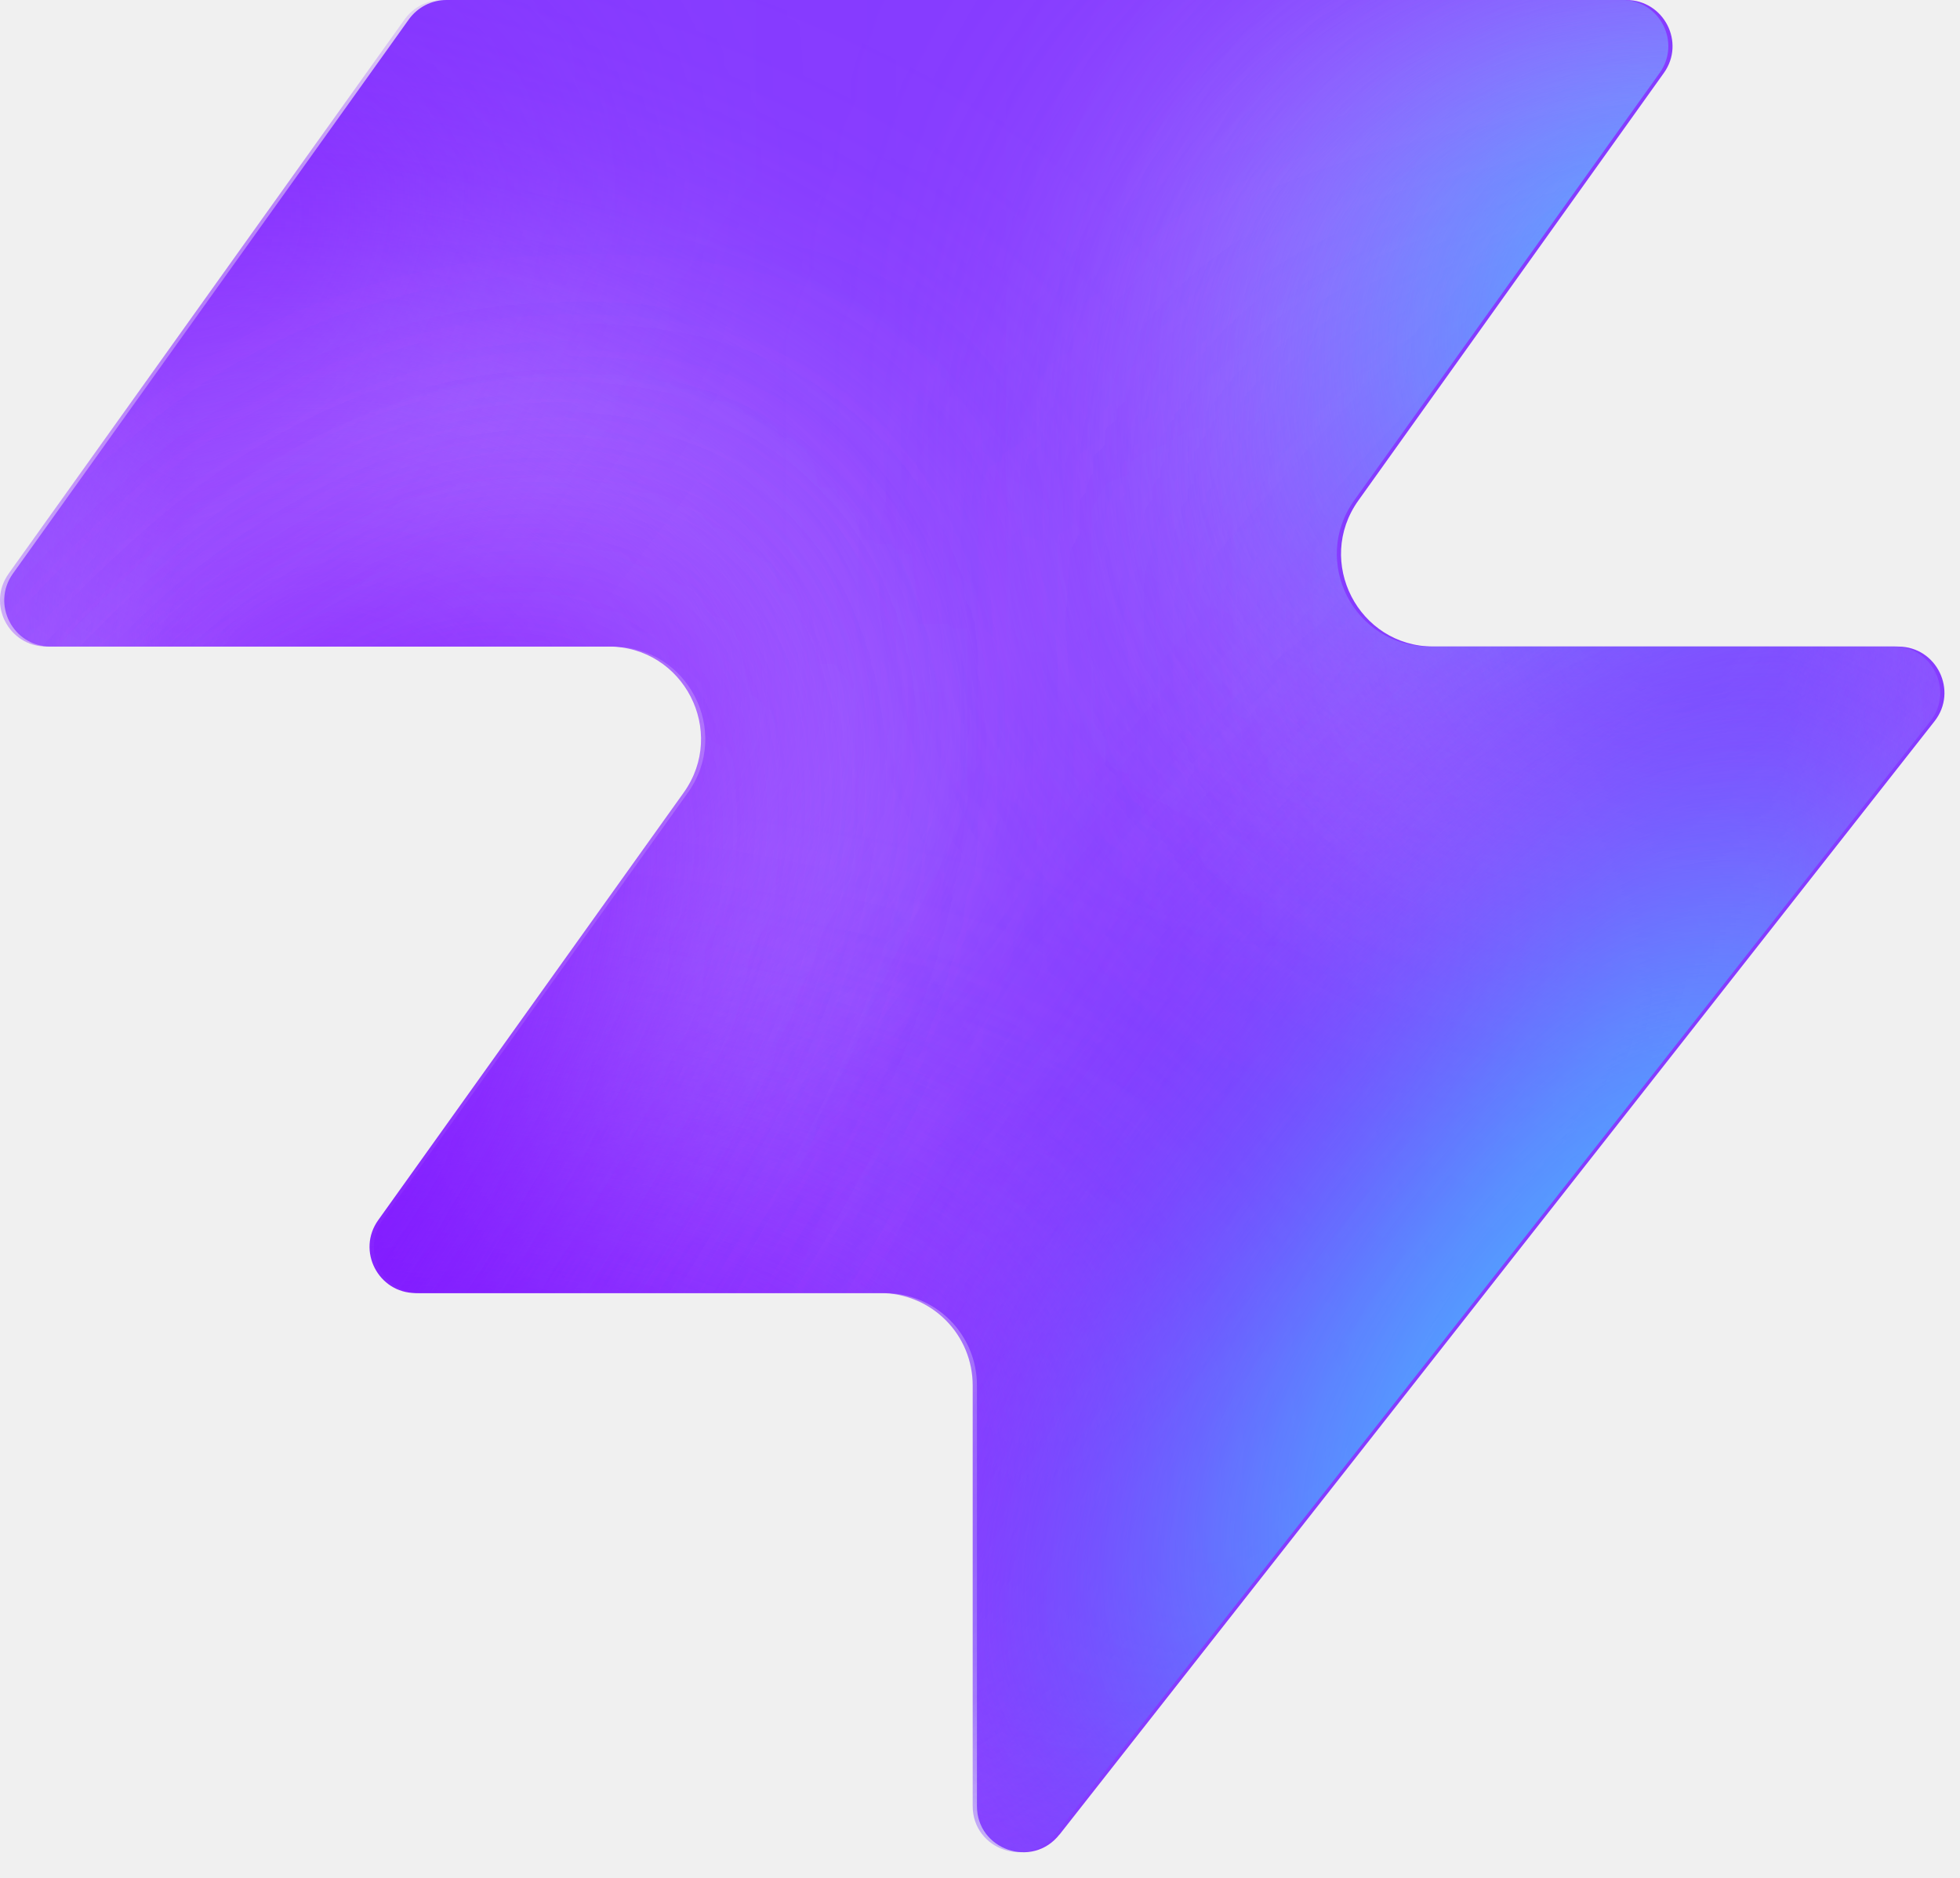
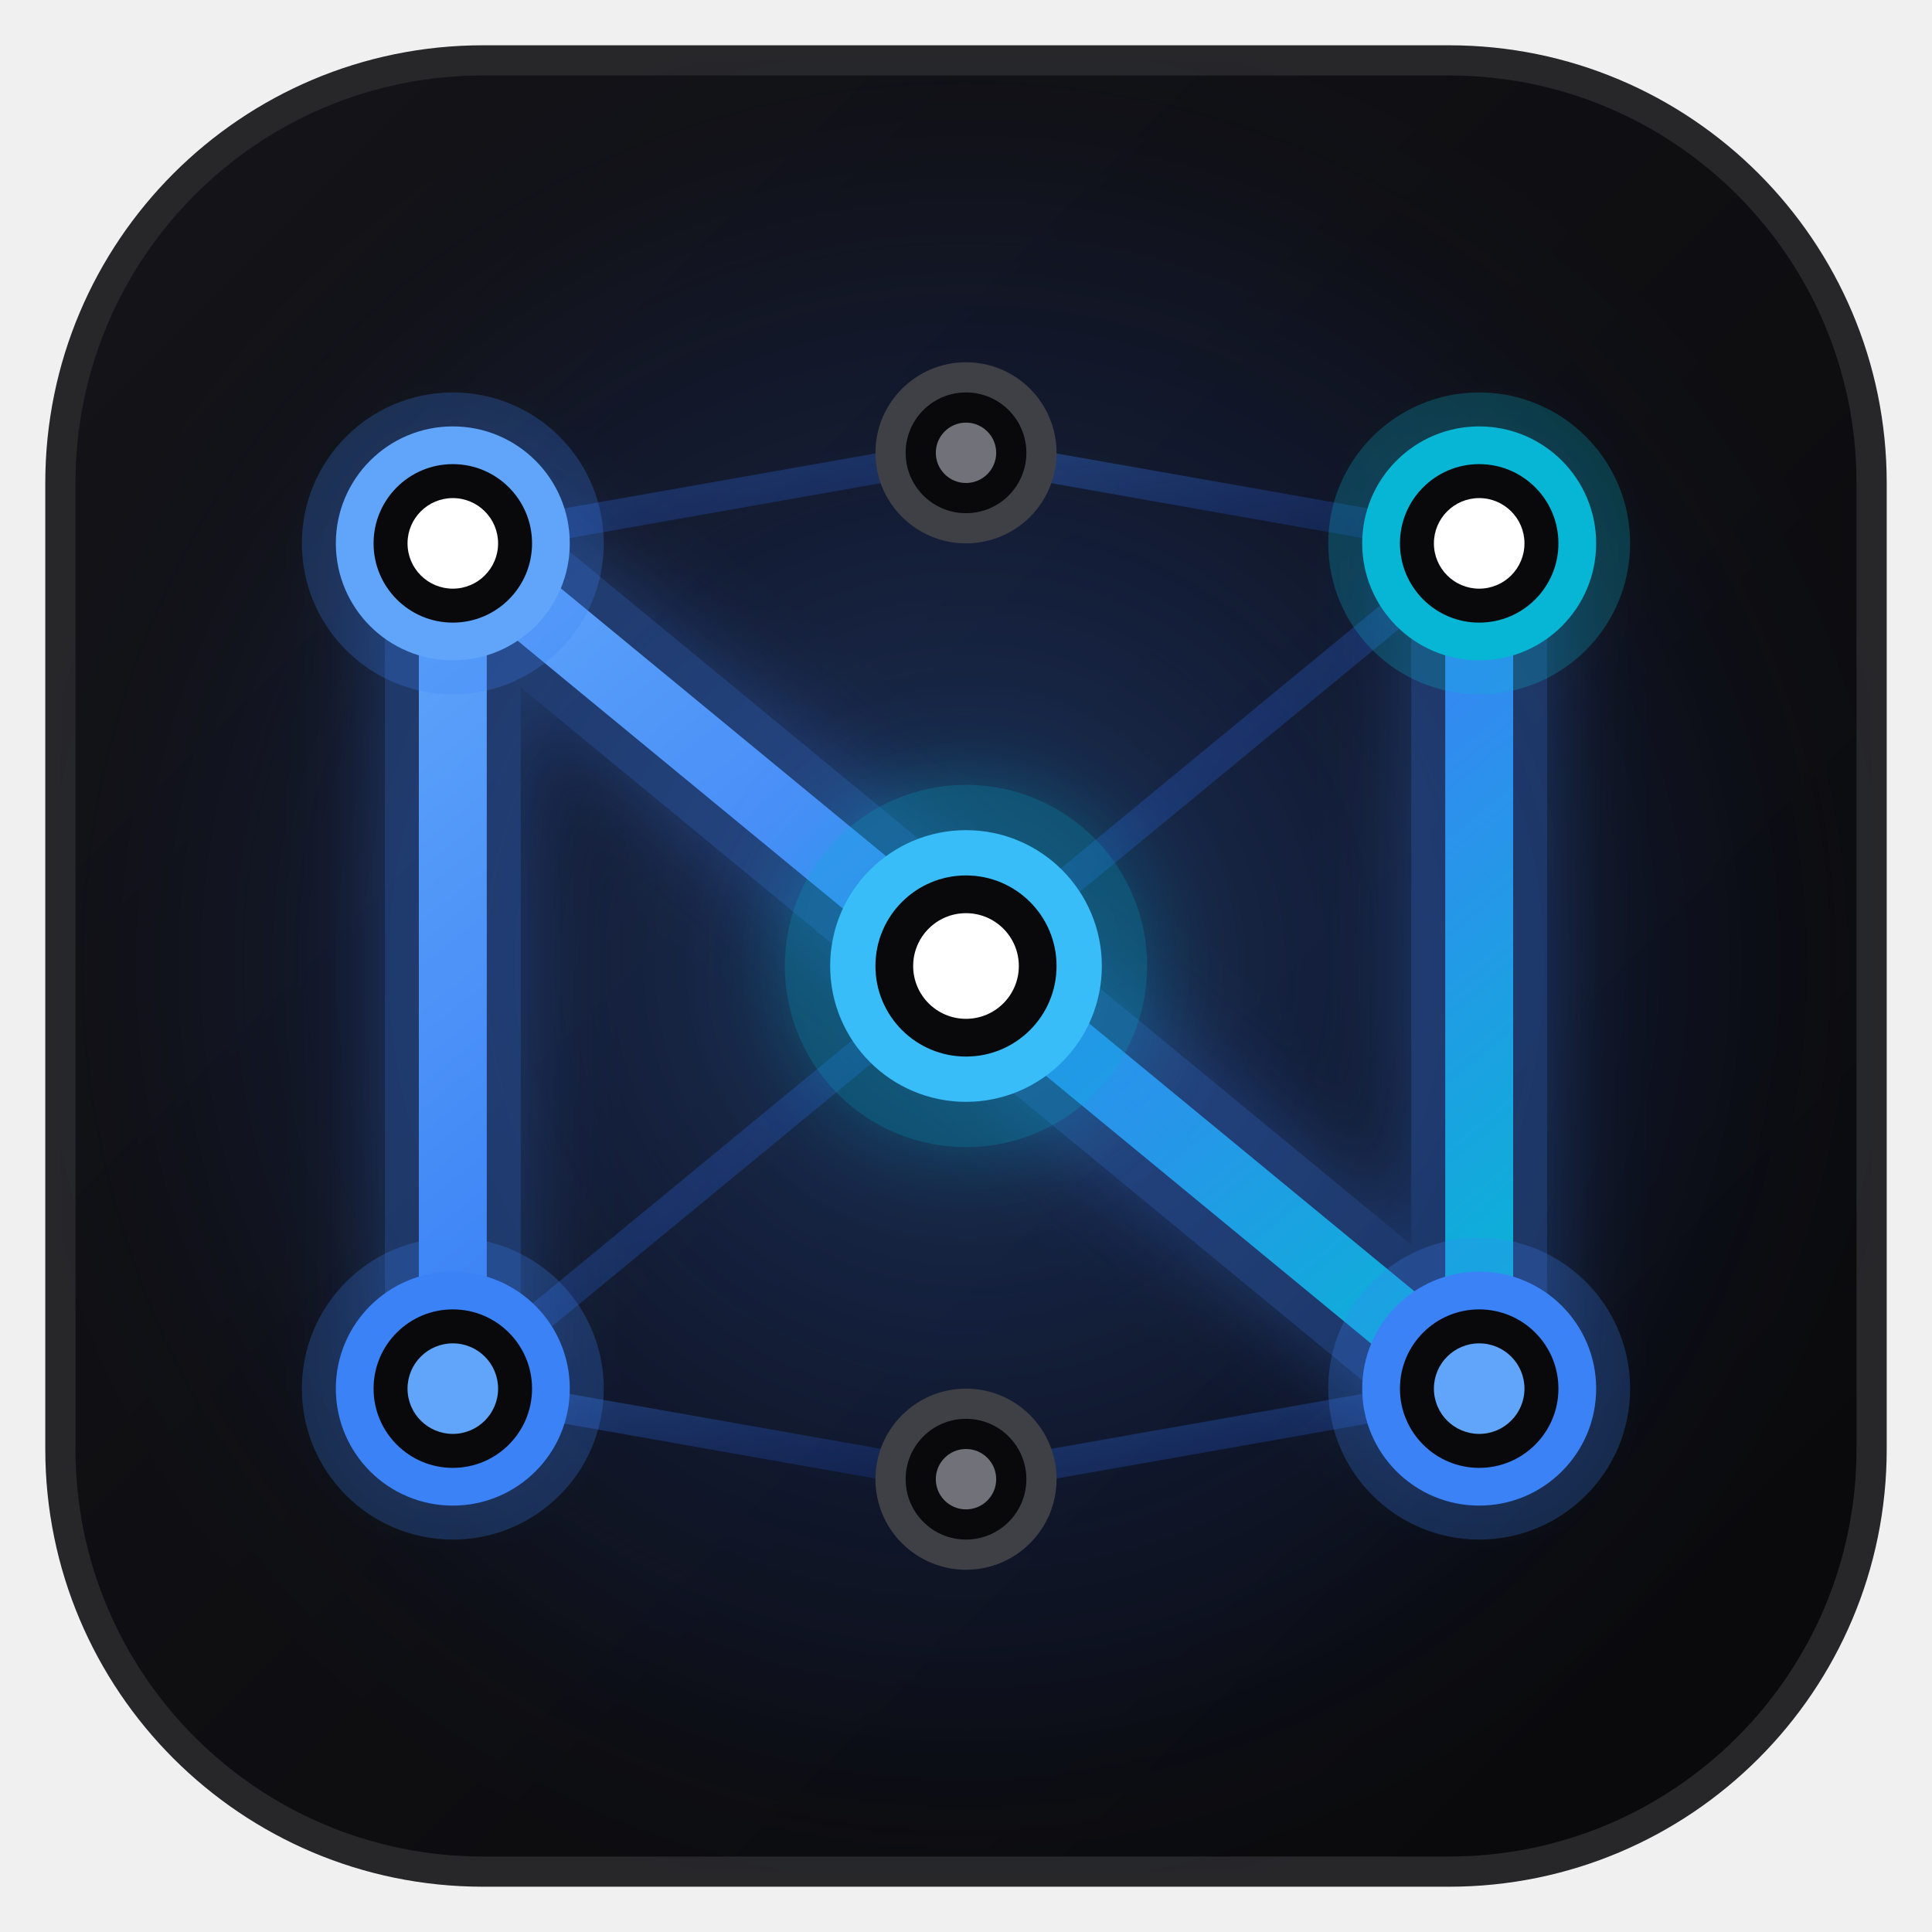
- <svg xmlns="http://www.w3.org/2000/svg" width="48" height="46" fill="none" viewBox="0 0 48 46">
-   <path fill="#863bff" d="M25.946 44.938c-.664.845-2.021.375-2.021-.698V33.937a2.26 2.26 0 0 0-2.262-2.262H10.287c-.92 0-1.456-1.04-.92-1.788l7.48-10.471c1.07-1.497 0-3.578-1.842-3.578H1.237c-.92 0-1.456-1.04-.92-1.788L10.013.474c.214-.297.556-.474.92-.474h28.894c.92 0 1.456 1.04.92 1.788l-7.48 10.471c-1.07 1.498 0 3.579 1.842 3.579h11.377c.943 0 1.473 1.088.89 1.83L25.947 44.94z" style="fill:#863bff;fill:color(display-p3 .525 .23 1);fill-opacity:1" />
-   <mask id="a" width="48" height="46" x="0" y="0" maskUnits="userSpaceOnUse" style="mask-type:alpha">
-     <path fill="#000" d="M25.842 44.938c-.664.844-2.021.375-2.021-.698V33.937a2.26 2.26 0 0 0-2.262-2.262H10.183c-.92 0-1.456-1.04-.92-1.788l7.48-10.471c1.07-1.498 0-3.579-1.842-3.579H1.133c-.92 0-1.456-1.04-.92-1.787L9.91.473c.214-.297.556-.474.92-.474h28.894c.92 0 1.456 1.04.92 1.788l-7.48 10.471c-1.07 1.498 0 3.578 1.842 3.578h11.377c.943 0 1.473 1.088.89 1.832L25.843 44.94z" style="fill:#000;fill-opacity:1" />
-   </mask>
-   <g mask="url(#a)">
-     <g filter="url(#b)">
-       <ellipse cx="5.508" cy="14.704" fill="#ede6ff" rx="5.508" ry="14.704" style="fill:#ede6ff;fill:color(display-p3 .927 .903 1);fill-opacity:1" transform="matrix(.00324 1 1 -.00324 -4.47 31.516)" />
-     </g>
-     <g filter="url(#c)">
-       <ellipse cx="10.399" cy="29.851" fill="#ede6ff" rx="10.399" ry="29.851" style="fill:#ede6ff;fill:color(display-p3 .927 .903 1);fill-opacity:1" transform="matrix(.00324 1 1 -.00324 -39.328 7.883)" />
-     </g>
-     <g filter="url(#d)">
-       <ellipse cx="5.508" cy="30.487" fill="#7e14ff" rx="5.508" ry="30.487" style="fill:#7e14ff;fill:color(display-p3 .492 .077 1);fill-opacity:1" transform="rotate(89.814 -25.913 -14.639)scale(1 -1)" />
-     </g>
-     <g filter="url(#e)">
-       <ellipse cx="5.508" cy="30.599" fill="#7e14ff" rx="5.508" ry="30.599" style="fill:#7e14ff;fill:color(display-p3 .492 .077 1);fill-opacity:1" transform="rotate(89.814 -32.644 -3.334)scale(1 -1)" />
-     </g>
-     <g filter="url(#f)">
-       <ellipse cx="5.508" cy="30.599" fill="#7e14ff" rx="5.508" ry="30.599" style="fill:#7e14ff;fill:color(display-p3 .492 .077 1);fill-opacity:1" transform="matrix(.00324 1 1 -.00324 -34.34 30.47)" />
-     </g>
-     <g filter="url(#g)">
-       <ellipse cx="14.072" cy="22.078" fill="#ede6ff" rx="14.072" ry="22.078" style="fill:#ede6ff;fill:color(display-p3 .927 .903 1);fill-opacity:1" transform="rotate(93.35 24.506 48.493)scale(-1 1)" />
-     </g>
-     <g filter="url(#h)">
-       <ellipse cx="3.47" cy="21.501" fill="#7e14ff" rx="3.47" ry="21.501" style="fill:#7e14ff;fill:color(display-p3 .492 .077 1);fill-opacity:1" transform="rotate(89.009 28.708 47.59)scale(-1 1)" />
-     </g>
-     <g filter="url(#i)">
-       <ellipse cx="3.47" cy="21.501" fill="#7e14ff" rx="3.47" ry="21.501" style="fill:#7e14ff;fill:color(display-p3 .492 .077 1);fill-opacity:1" transform="rotate(89.009 28.708 47.59)scale(-1 1)" />
-     </g>
-     <g filter="url(#j)">
-       <ellipse cx=".387" cy="8.972" fill="#7e14ff" rx="4.407" ry="29.108" style="fill:#7e14ff;fill:color(display-p3 .492 .077 1);fill-opacity:1" transform="rotate(39.51 .387 8.972)" />
-     </g>
-     <g filter="url(#k)">
-       <ellipse cx="47.523" cy="-6.092" fill="#7e14ff" rx="4.407" ry="29.108" style="fill:#7e14ff;fill:color(display-p3 .492 .077 1);fill-opacity:1" transform="rotate(37.892 47.523 -6.092)" />
-     </g>
-     <g filter="url(#l)">
-       <ellipse cx="41.412" cy="6.333" fill="#47bfff" rx="5.971" ry="9.665" style="fill:#47bfff;fill:color(display-p3 .28 .748 1);fill-opacity:1" transform="rotate(37.892 41.412 6.333)" />
-     </g>
-     <g filter="url(#m)">
-       <ellipse cx="-1.879" cy="38.332" fill="#7e14ff" rx="4.407" ry="29.108" style="fill:#7e14ff;fill:color(display-p3 .492 .077 1);fill-opacity:1" transform="rotate(37.892 -1.88 38.332)" />
-     </g>
-     <g filter="url(#n)">
-       <ellipse cx="-1.879" cy="38.332" fill="#7e14ff" rx="4.407" ry="29.108" style="fill:#7e14ff;fill:color(display-p3 .492 .077 1);fill-opacity:1" transform="rotate(37.892 -1.88 38.332)" />
-     </g>
-     <g filter="url(#o)">
-       <ellipse cx="35.651" cy="29.907" fill="#7e14ff" rx="4.407" ry="29.108" style="fill:#7e14ff;fill:color(display-p3 .492 .077 1);fill-opacity:1" transform="rotate(37.892 35.651 29.907)" />
-     </g>
-     <g filter="url(#p)">
-       <ellipse cx="38.418" cy="32.4" fill="#47bfff" rx="5.971" ry="15.297" style="fill:#47bfff;fill:color(display-p3 .28 .748 1);fill-opacity:1" transform="rotate(37.892 38.418 32.4)" />
-     </g>
-   </g>
+ <svg xmlns="http://www.w3.org/2000/svg" viewBox="0 0 128 128" width="100%" height="100%">
  <defs>
-     <filter id="b" width="60.045" height="41.654" x="-19.77" y="16.149" color-interpolation-filters="sRGB" filterUnits="userSpaceOnUse">
-       <feFlood flood-opacity="0" result="BackgroundImageFix" />
-       <feBlend in="SourceGraphic" in2="BackgroundImageFix" result="shape" />
-       <feGaussianBlur result="effect1_foregroundBlur_2002_17158" stdDeviation="7.659" />
-     </filter>
-     <filter id="c" width="90.34" height="51.437" x="-54.613" y="-7.533" color-interpolation-filters="sRGB" filterUnits="userSpaceOnUse">
-       <feFlood flood-opacity="0" result="BackgroundImageFix" />
-       <feBlend in="SourceGraphic" in2="BackgroundImageFix" result="shape" />
-       <feGaussianBlur result="effect1_foregroundBlur_2002_17158" stdDeviation="7.659" />
-     </filter>
-     <filter id="d" width="79.355" height="29.4" x="-49.64" y="2.03" color-interpolation-filters="sRGB" filterUnits="userSpaceOnUse">
-       <feFlood flood-opacity="0" result="BackgroundImageFix" />
-       <feBlend in="SourceGraphic" in2="BackgroundImageFix" result="shape" />
-       <feGaussianBlur result="effect1_foregroundBlur_2002_17158" stdDeviation="4.596" />
-     </filter>
-     <filter id="e" width="79.579" height="29.4" x="-45.045" y="20.029" color-interpolation-filters="sRGB" filterUnits="userSpaceOnUse">
-       <feFlood flood-opacity="0" result="BackgroundImageFix" />
-       <feBlend in="SourceGraphic" in2="BackgroundImageFix" result="shape" />
-       <feGaussianBlur result="effect1_foregroundBlur_2002_17158" stdDeviation="4.596" />
-     </filter>
-     <filter id="f" width="79.579" height="29.4" x="-43.513" y="21.178" color-interpolation-filters="sRGB" filterUnits="userSpaceOnUse">
-       <feFlood flood-opacity="0" result="BackgroundImageFix" />
-       <feBlend in="SourceGraphic" in2="BackgroundImageFix" result="shape" />
-       <feGaussianBlur result="effect1_foregroundBlur_2002_17158" stdDeviation="4.596" />
-     </filter>
-     <filter id="g" width="74.749" height="58.852" x="15.756" y="-17.901" color-interpolation-filters="sRGB" filterUnits="userSpaceOnUse">
-       <feFlood flood-opacity="0" result="BackgroundImageFix" />
-       <feBlend in="SourceGraphic" in2="BackgroundImageFix" result="shape" />
-       <feGaussianBlur result="effect1_foregroundBlur_2002_17158" stdDeviation="7.659" />
-     </filter>
-     <filter id="h" width="61.377" height="25.362" x="23.548" y="2.284" color-interpolation-filters="sRGB" filterUnits="userSpaceOnUse">
-       <feFlood flood-opacity="0" result="BackgroundImageFix" />
-       <feBlend in="SourceGraphic" in2="BackgroundImageFix" result="shape" />
-       <feGaussianBlur result="effect1_foregroundBlur_2002_17158" stdDeviation="4.596" />
-     </filter>
-     <filter id="i" width="61.377" height="25.362" x="23.548" y="2.284" color-interpolation-filters="sRGB" filterUnits="userSpaceOnUse">
-       <feFlood flood-opacity="0" result="BackgroundImageFix" />
-       <feBlend in="SourceGraphic" in2="BackgroundImageFix" result="shape" />
-       <feGaussianBlur result="effect1_foregroundBlur_2002_17158" stdDeviation="4.596" />
-     </filter>
-     <filter id="j" width="56.045" height="63.649" x="-27.636" y="-22.853" color-interpolation-filters="sRGB" filterUnits="userSpaceOnUse">
-       <feFlood flood-opacity="0" result="BackgroundImageFix" />
-       <feBlend in="SourceGraphic" in2="BackgroundImageFix" result="shape" />
-       <feGaussianBlur result="effect1_foregroundBlur_2002_17158" stdDeviation="4.596" />
-     </filter>
-     <filter id="k" width="54.814" height="64.646" x="20.116" y="-38.415" color-interpolation-filters="sRGB" filterUnits="userSpaceOnUse">
-       <feFlood flood-opacity="0" result="BackgroundImageFix" />
-       <feBlend in="SourceGraphic" in2="BackgroundImageFix" result="shape" />
-       <feGaussianBlur result="effect1_foregroundBlur_2002_17158" stdDeviation="4.596" />
-     </filter>
-     <filter id="l" width="33.541" height="35.313" x="24.641" y="-11.323" color-interpolation-filters="sRGB" filterUnits="userSpaceOnUse">
-       <feFlood flood-opacity="0" result="BackgroundImageFix" />
-       <feBlend in="SourceGraphic" in2="BackgroundImageFix" result="shape" />
-       <feGaussianBlur result="effect1_foregroundBlur_2002_17158" stdDeviation="4.596" />
-     </filter>
-     <filter id="m" width="54.814" height="64.646" x="-29.286" y="6.009" color-interpolation-filters="sRGB" filterUnits="userSpaceOnUse">
-       <feFlood flood-opacity="0" result="BackgroundImageFix" />
-       <feBlend in="SourceGraphic" in2="BackgroundImageFix" result="shape" />
-       <feGaussianBlur result="effect1_foregroundBlur_2002_17158" stdDeviation="4.596" />
-     </filter>
-     <filter id="n" width="54.814" height="64.646" x="-29.286" y="6.009" color-interpolation-filters="sRGB" filterUnits="userSpaceOnUse">
-       <feFlood flood-opacity="0" result="BackgroundImageFix" />
-       <feBlend in="SourceGraphic" in2="BackgroundImageFix" result="shape" />
-       <feGaussianBlur result="effect1_foregroundBlur_2002_17158" stdDeviation="4.596" />
-     </filter>
-     <filter id="o" width="54.814" height="64.646" x="8.244" y="-2.416" color-interpolation-filters="sRGB" filterUnits="userSpaceOnUse">
-       <feFlood flood-opacity="0" result="BackgroundImageFix" />
-       <feBlend in="SourceGraphic" in2="BackgroundImageFix" result="shape" />
-       <feGaussianBlur result="effect1_foregroundBlur_2002_17158" stdDeviation="4.596" />
-     </filter>
-     <filter id="p" width="39.409" height="43.623" x="18.713" y="10.588" color-interpolation-filters="sRGB" filterUnits="userSpaceOnUse">
-       <feFlood flood-opacity="0" result="BackgroundImageFix" />
-       <feBlend in="SourceGraphic" in2="BackgroundImageFix" result="shape" />
-       <feGaussianBlur result="effect1_foregroundBlur_2002_17158" stdDeviation="4.596" />
+     <linearGradient id="nn-bg" x1="0%" y1="0%" x2="100%" y2="100%">
+       <stop offset="0%" stop-color="#141419" />
+       <stop offset="100%" stop-color="#09090b" />
+     </linearGradient>
+     <radialGradient id="nn-ambient" cx="50%" cy="50%" r="55%">
+       <stop offset="0%" stop-color="#3b82f6" stop-opacity="0.32" />
+       <stop offset="70%" stop-color="#1d4ed8" stop-opacity="0.08" />
+       <stop offset="100%" stop-color="#09090b" stop-opacity="0" />
+     </radialGradient>
+     <linearGradient id="nn-active" x1="0%" y1="0%" x2="100%" y2="100%">
+       <stop offset="0%" stop-color="#60a5fa" />
+       <stop offset="50%" stop-color="#3b82f6" />
+       <stop offset="100%" stop-color="#06b6d4" />
+     </linearGradient>
+     <linearGradient id="nn-subtle" x1="0%" y1="0%" x2="100%" y2="100%">
+       <stop offset="0%" stop-color="#3b82f6" stop-opacity="0.35" />
+       <stop offset="100%" stop-color="#1d4ed8" stop-opacity="0.18" />
+     </linearGradient>
+     <filter id="nn-glow" x="-30%" y="-30%" width="160%" height="160%">
+       <feGaussianBlur stdDeviation="3" result="blur" />
+       <feMerge>
+         <feMergeNode in="blur" />
+         <feMergeNode in="SourceGraphic" />
+       </feMerge>
    </filter>
  </defs>
+   <rect x="4" y="4" width="120" height="120" rx="28" fill="url(#nn-bg)" stroke="#27272a" stroke-width="2" />
+   <rect x="4" y="4" width="120" height="120" rx="28" fill="url(#nn-ambient)" />
+   <g stroke-linecap="round">
+     <line x1="30" y1="36" x2="64" y2="30" stroke="url(#nn-subtle)" stroke-width="2" />
+     <line x1="30" y1="92" x2="64" y2="64" stroke="url(#nn-subtle)" stroke-width="2" />
+     <line x1="30" y1="92" x2="64" y2="98" stroke="url(#nn-subtle)" stroke-width="2" />
+     <line x1="64" y1="30" x2="98" y2="36" stroke="url(#nn-subtle)" stroke-width="2" />
+     <line x1="64" y1="98" x2="98" y2="92" stroke="url(#nn-subtle)" stroke-width="2" />
+     <line x1="64" y1="64" x2="98" y2="36" stroke="url(#nn-subtle)" stroke-width="2" />
+   </g>
+   <g stroke-linecap="round" stroke-linejoin="round">
+     <path d="M 30 92 L 30 36 L 64 64 L 98 92 L 98 36" fill="none" stroke="#3b82f6" stroke-width="9" opacity="0.32" filter="url(#nn-glow)" />
+     <path d="M 30 92 L 30 36 L 64 64 L 98 92 L 98 36" fill="none" stroke="url(#nn-active)" stroke-width="4.5" />
+   </g>
+   <g>
+     <circle cx="30" cy="36" r="10" fill="#3b82f6" opacity="0.25" />
+     <circle cx="30" cy="36" r="6.5" fill="#09090b" stroke="#60a5fa" stroke-width="2.5" />
+     <circle cx="30" cy="36" r="3" fill="#ffffff" />
+     <circle cx="30" cy="92" r="10" fill="#3b82f6" opacity="0.25" />
+     <circle cx="30" cy="92" r="6.5" fill="#09090b" stroke="#3b82f6" stroke-width="2.5" />
+     <circle cx="30" cy="92" r="3" fill="#60a5fa" />
+   </g>
+   <g>
+     <circle cx="64" cy="30" r="5" fill="#09090b" stroke="#3f3f46" stroke-width="2" />
+     <circle cx="64" cy="30" r="2" fill="#71717a" />
+     <circle cx="64" cy="64" r="12" fill="#06b6d4" opacity="0.3" filter="url(#nn-glow)" />
+     <circle cx="64" cy="64" r="7.5" fill="#09090b" stroke="#38bdf8" stroke-width="3" />
+     <circle cx="64" cy="64" r="3.5" fill="#ffffff" />
+     <circle cx="64" cy="98" r="5" fill="#09090b" stroke="#3f3f46" stroke-width="2" />
+     <circle cx="64" cy="98" r="2" fill="#71717a" />
+   </g>
+   <g>
+     <circle cx="98" cy="36" r="10" fill="#06b6d4" opacity="0.25" />
+     <circle cx="98" cy="36" r="6.5" fill="#09090b" stroke="#06b6d4" stroke-width="2.5" />
+     <circle cx="98" cy="36" r="3" fill="#ffffff" />
+     <circle cx="98" cy="92" r="10" fill="#3b82f6" opacity="0.25" />
+     <circle cx="98" cy="92" r="6.5" fill="#09090b" stroke="#3b82f6" stroke-width="2.5" />
+     <circle cx="98" cy="92" r="3" fill="#60a5fa" />
+   </g>
</svg>
